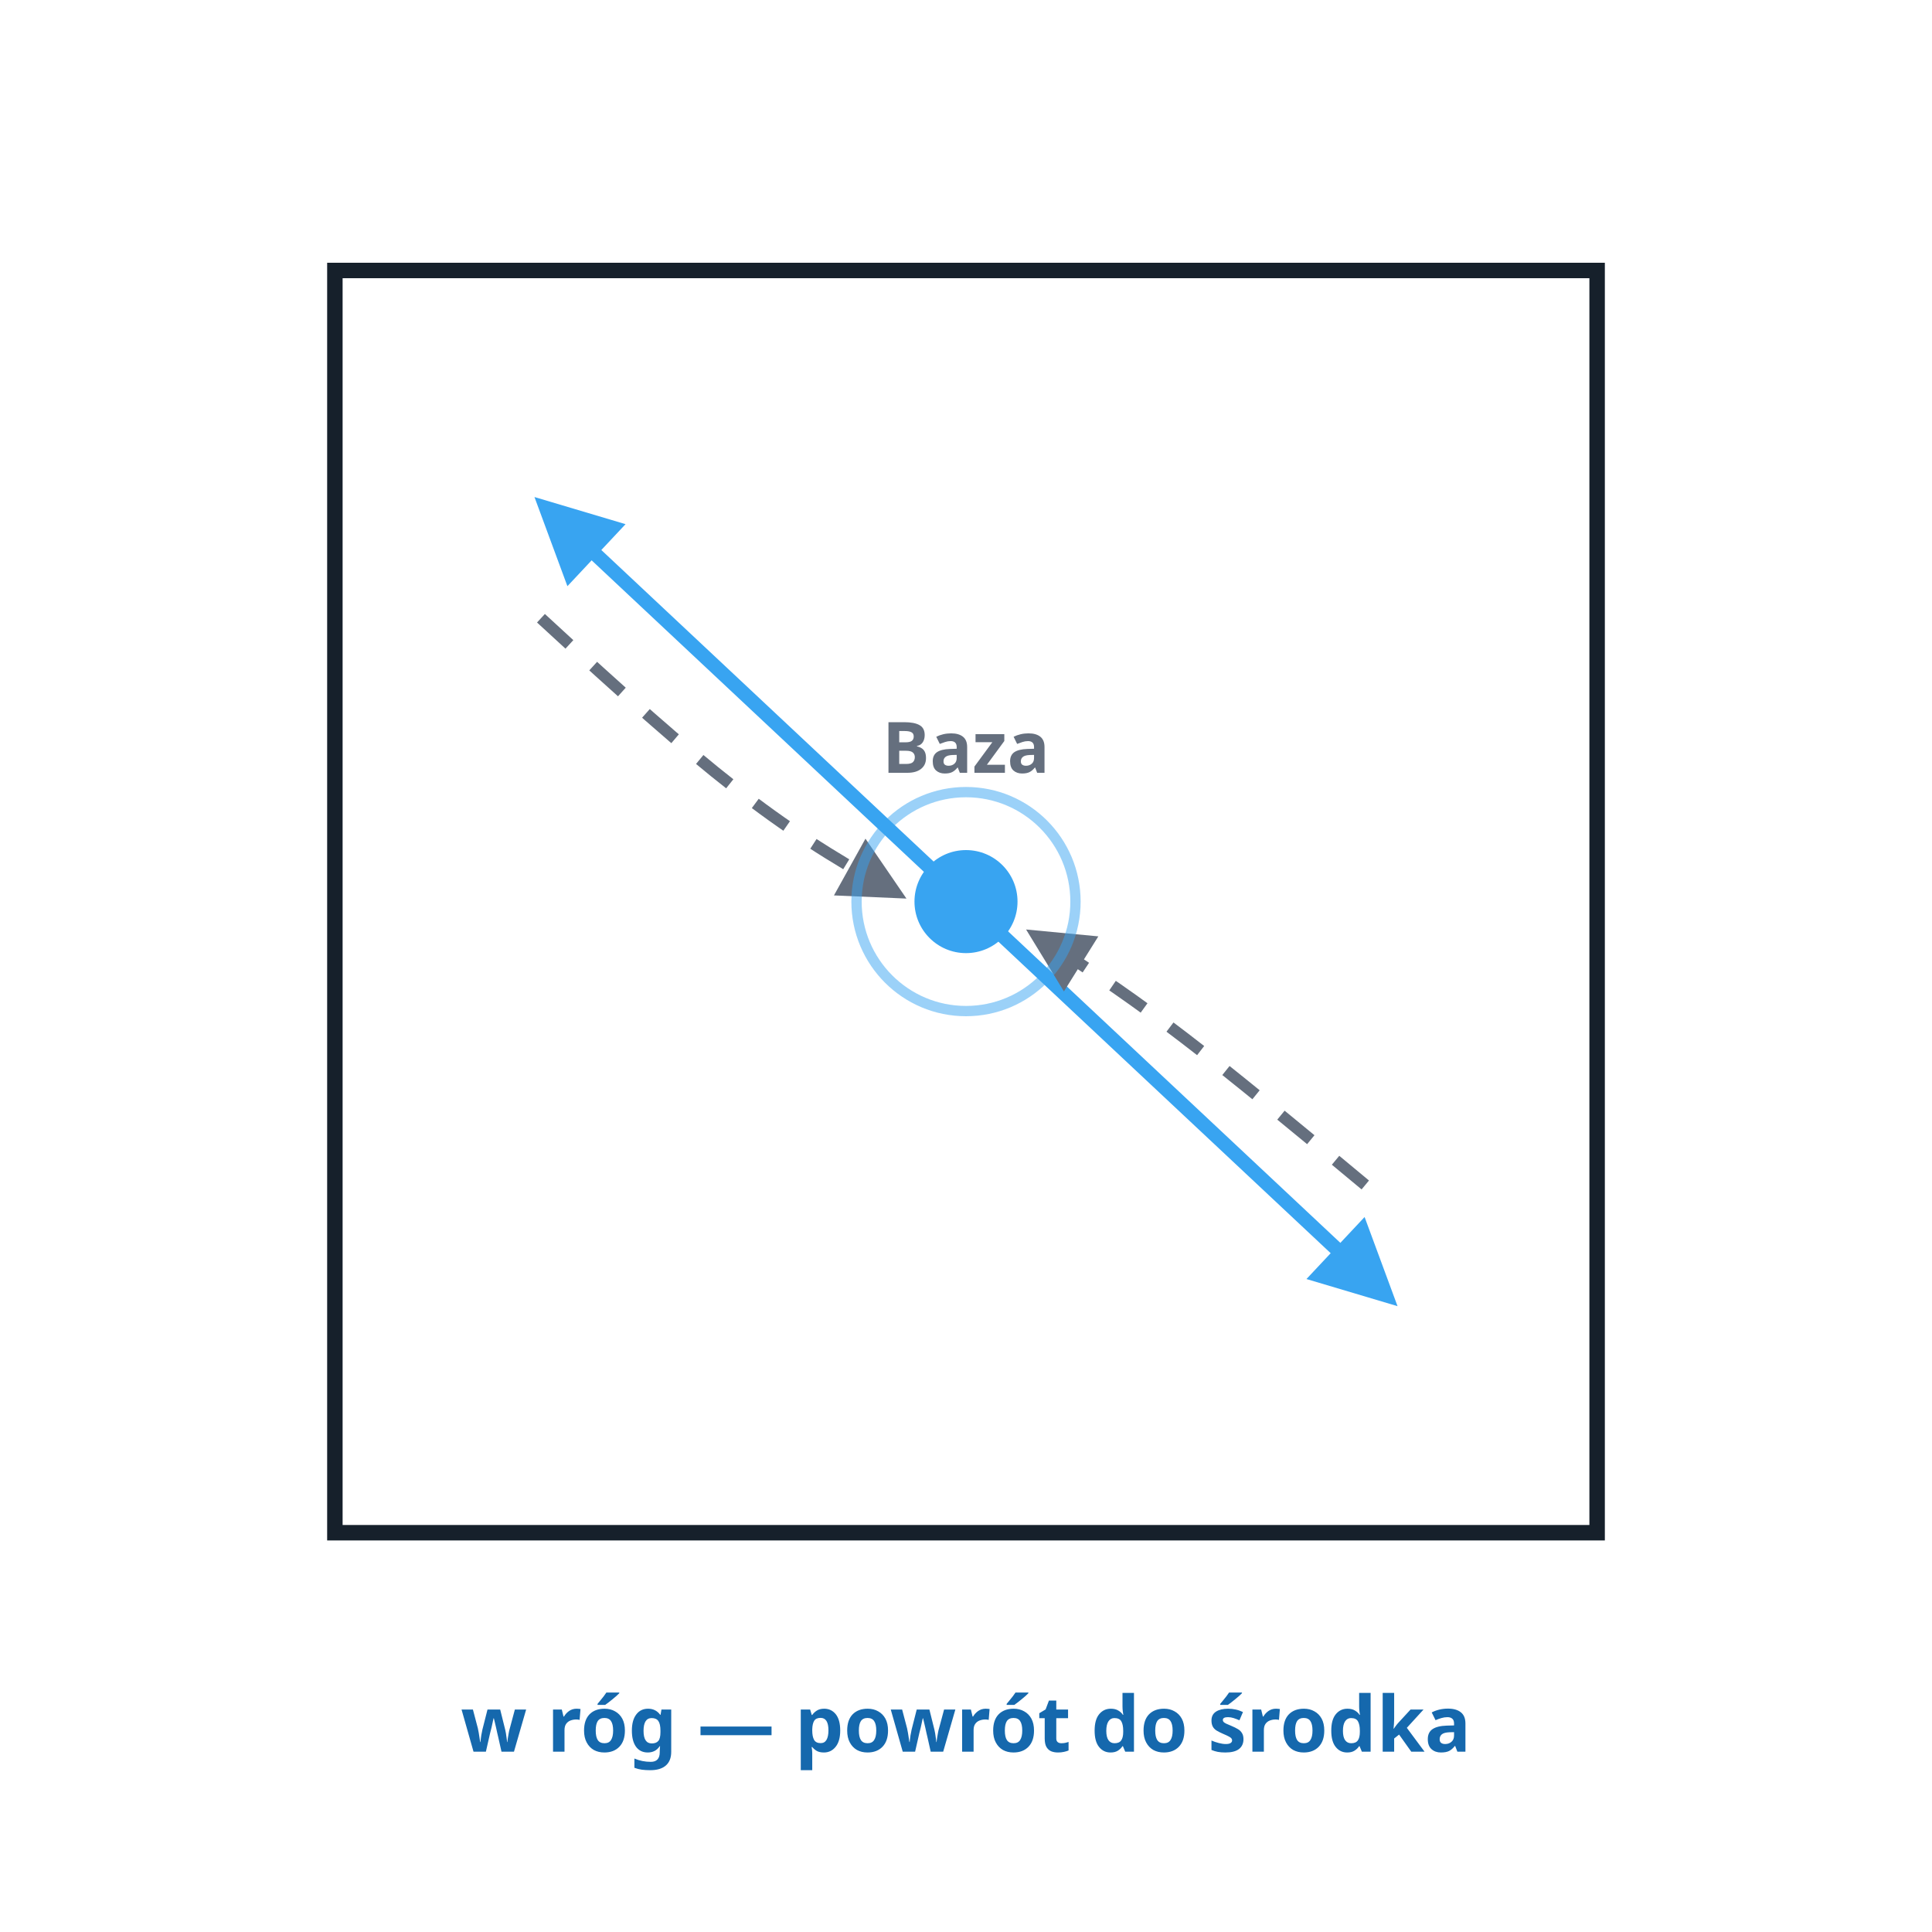
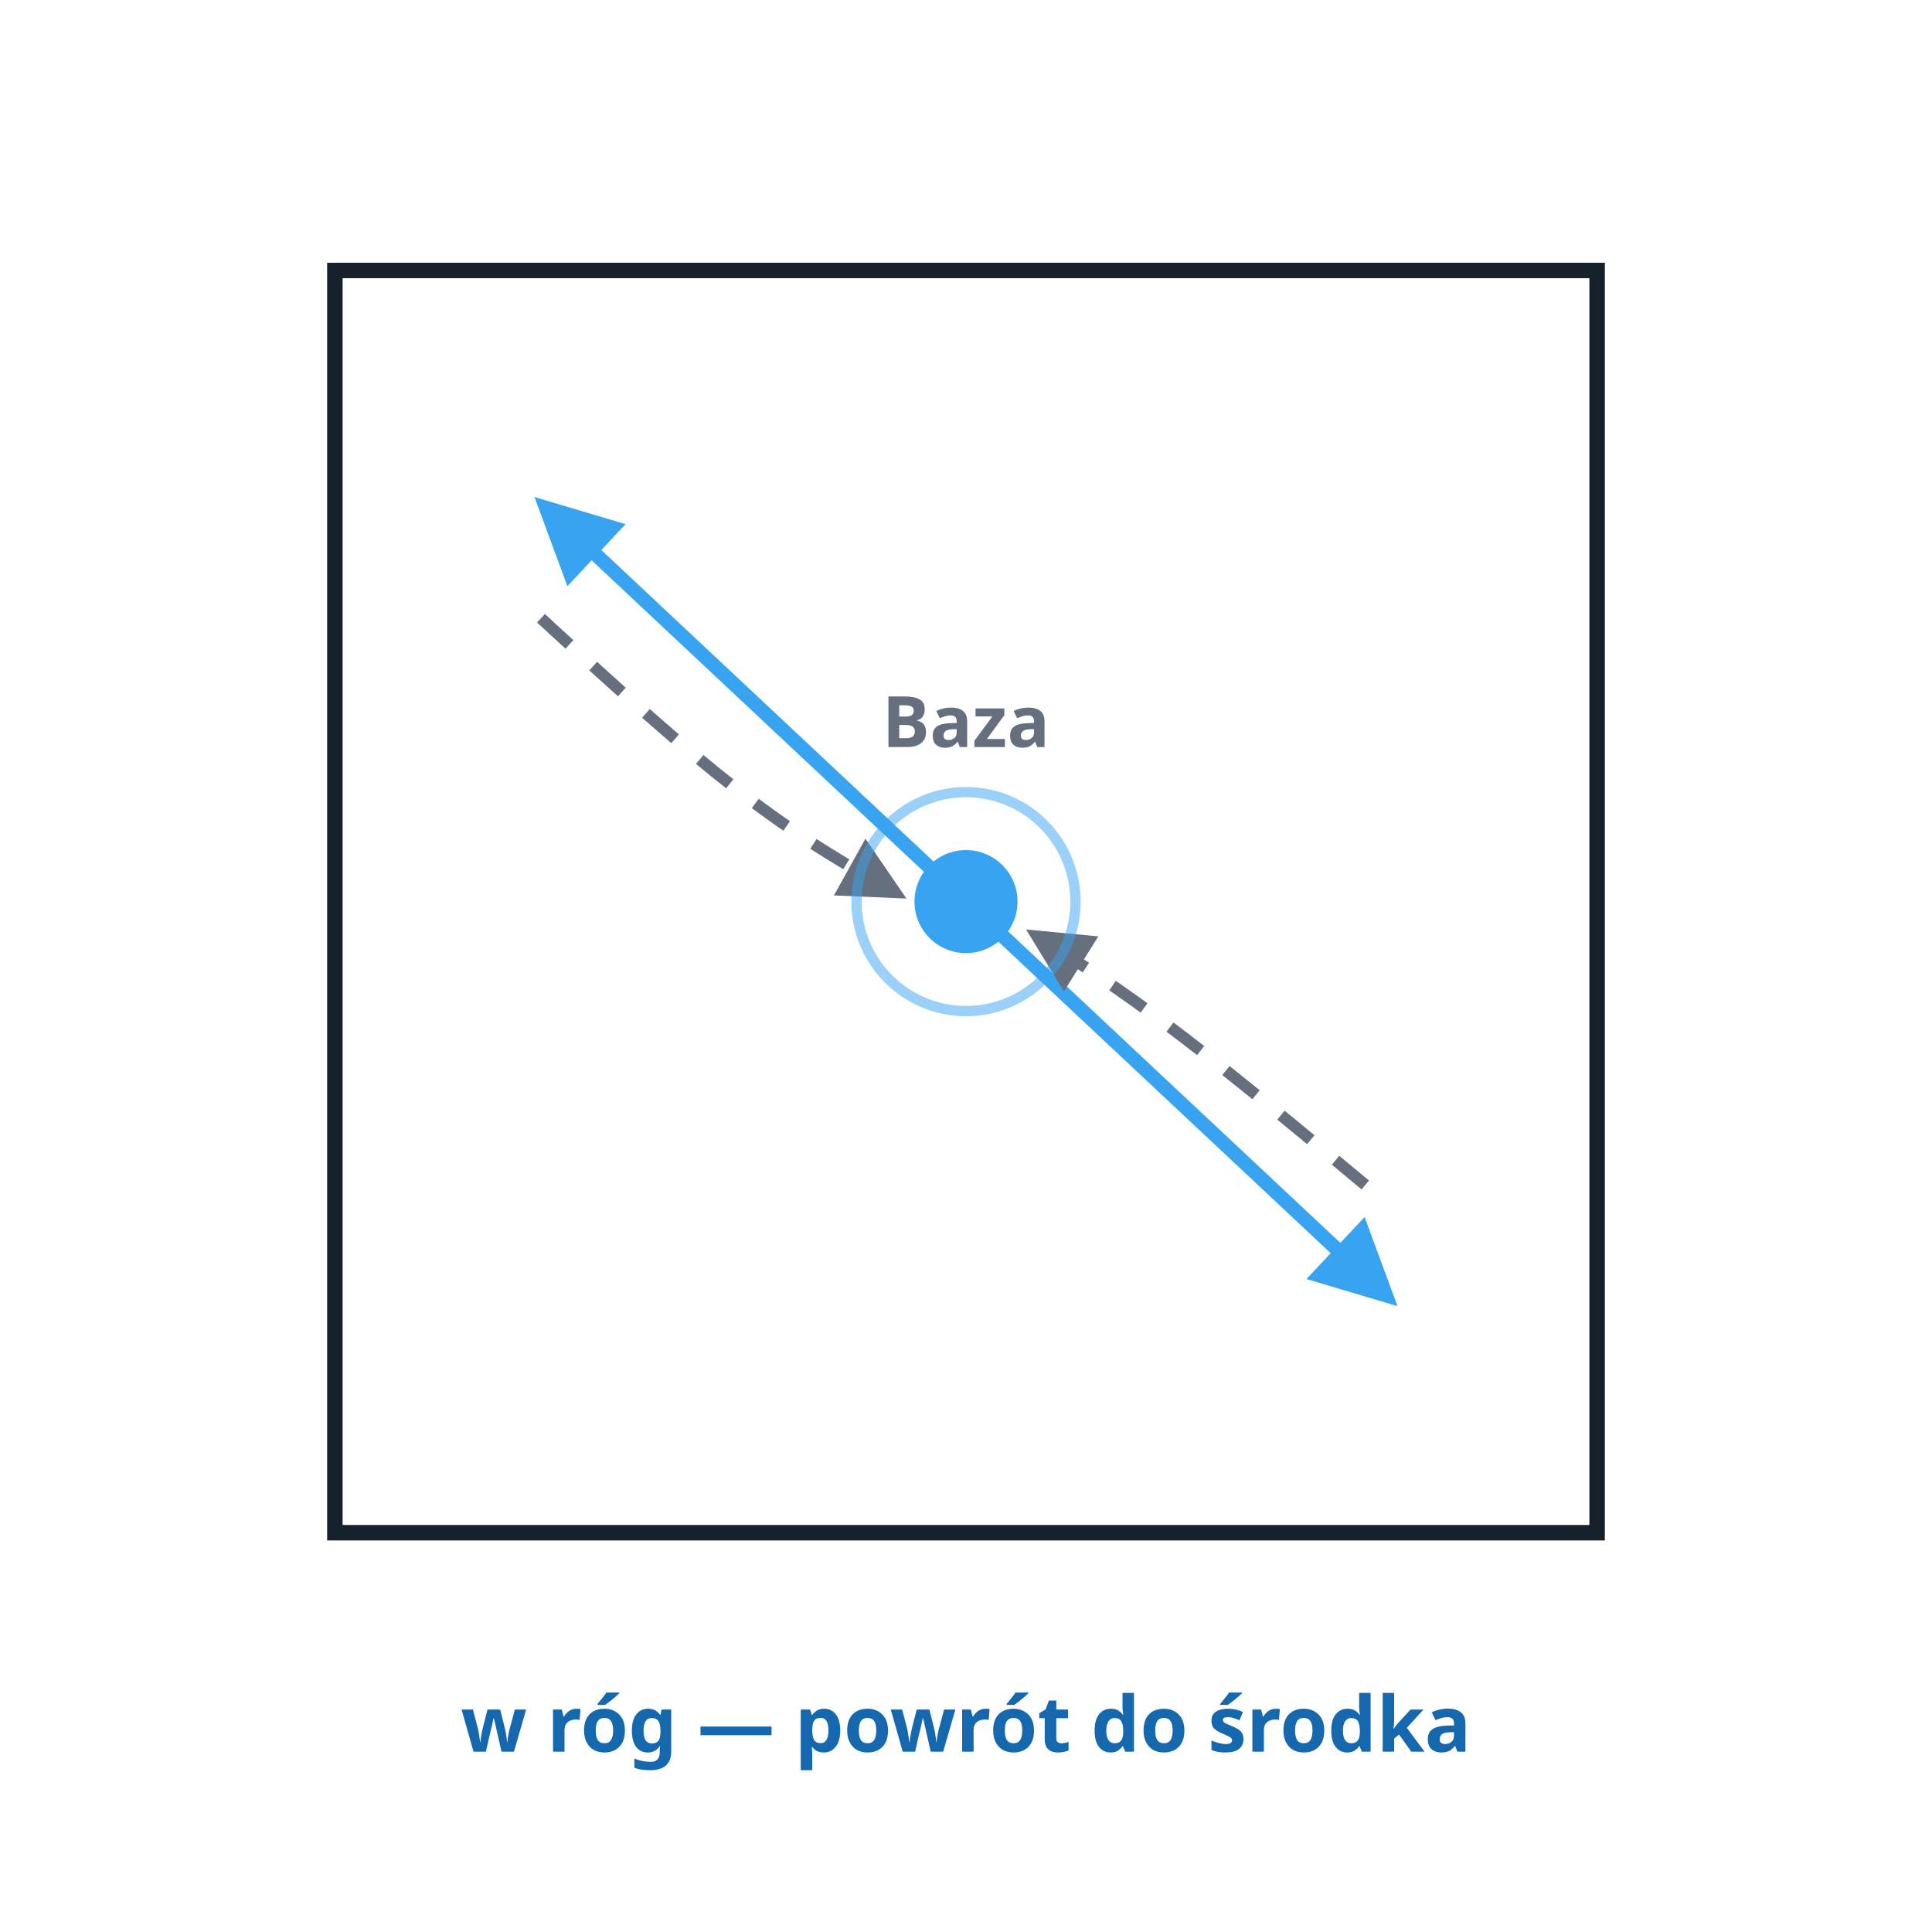
<svg xmlns="http://www.w3.org/2000/svg" viewBox="0 0 300 300" role="img" aria-label="System pracy nóg: wyrywać się z centralnej bazy w rogi i natychmiast wracać do środka.">
  <style>
    .linie{fill:none;stroke:var(--tinte,#16202b);stroke-width:2.4}
    .raus{fill:none;stroke:var(--primaer,#38a4f1);stroke-width:2.2}
    .zur{fill:none;stroke:var(--tinte-3,#656f7e);stroke-width:1.8;stroke-dasharray:6 5}
    .mk{fill:var(--primaer,#38a4f1)}
    .mkg{fill:var(--tinte-3,#656f7e)}
    .basis{fill:var(--primaer,#38a4f1)}
    .s-ring{fill:none;stroke:var(--primaer,#38a4f1);stroke-width:1.6;opacity:.5}
    .zt{fill:var(--primaer-tief,#1568ad);font:700 12px/1 system-ui,sans-serif;text-anchor:middle}
    .st{fill:var(--tinte-3,#656f7e);font:600 11px/1 system-ui,sans-serif;text-anchor:middle}
  </style>
  <defs>
    <marker id="ah" viewBox="0 0 10 10" markerWidth="7.5" markerHeight="7.5" refX="6.5" refY="5" orient="auto">
      <path d="M1,1 L9,5 L1,9 Z" class="mk" />
    </marker>
    <marker id="ag" viewBox="0 0 10 10" markerWidth="7" markerHeight="7" refX="6.5" refY="5" orient="auto">
      <path d="M1,1 L9,5 L1,9 Z" class="mkg" />
    </marker>
  </defs>
  <rect class="linie" x="52" y="42" width="196" height="196" />
  <path class="raus" d="M150,140 L86,80" marker-end="url(#ah)" />
  <path class="raus" d="M150,140 L214,200" marker-end="url(#ah)" />
  <path class="zur" d="M84,96 C 110,120 120,128 138,138" marker-end="url(#ag)" />
  <path class="zur" d="M212,184 C 188,164 178,156 162,146" marker-end="url(#ag)" />
  <circle class="s-ring" cx="150" cy="140" r="17" />
  <circle class="basis" cx="150" cy="140" r="8" />
-   <text class="st" x="150" y="120">Baza</text>
+   <text class="st" x="150" y="116">Baza</text>
  <text class="zt" x="150" y="272">w róg — powrót do środka</text>
</svg>
